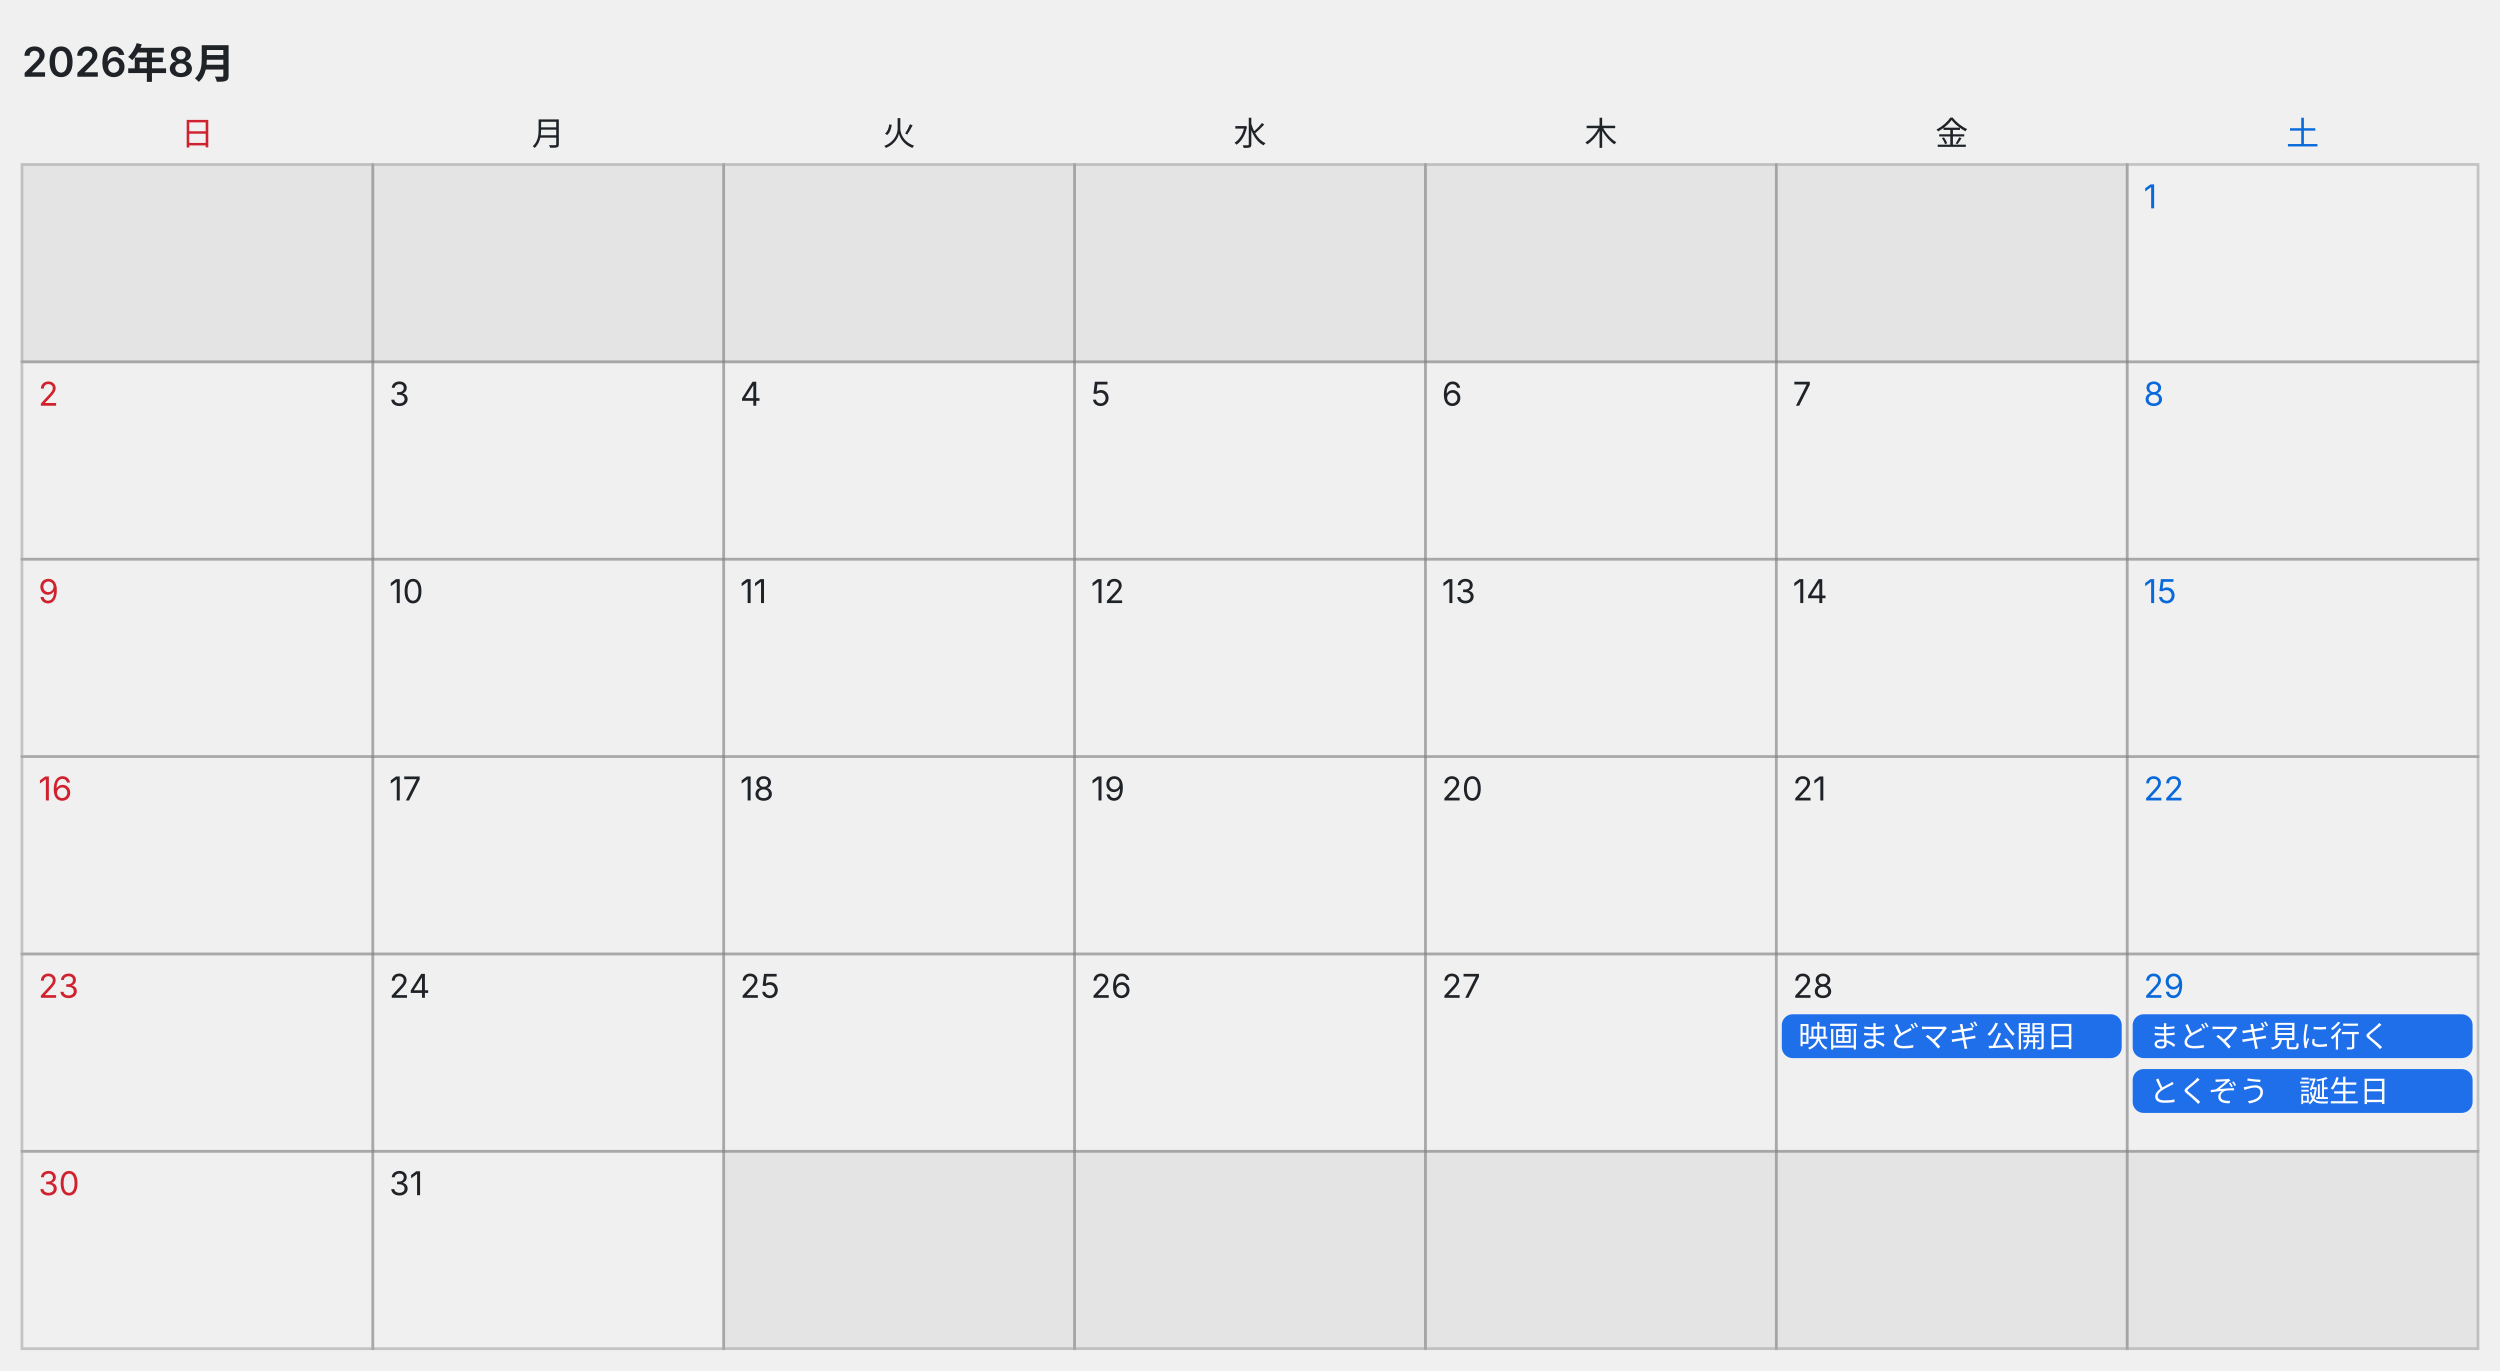
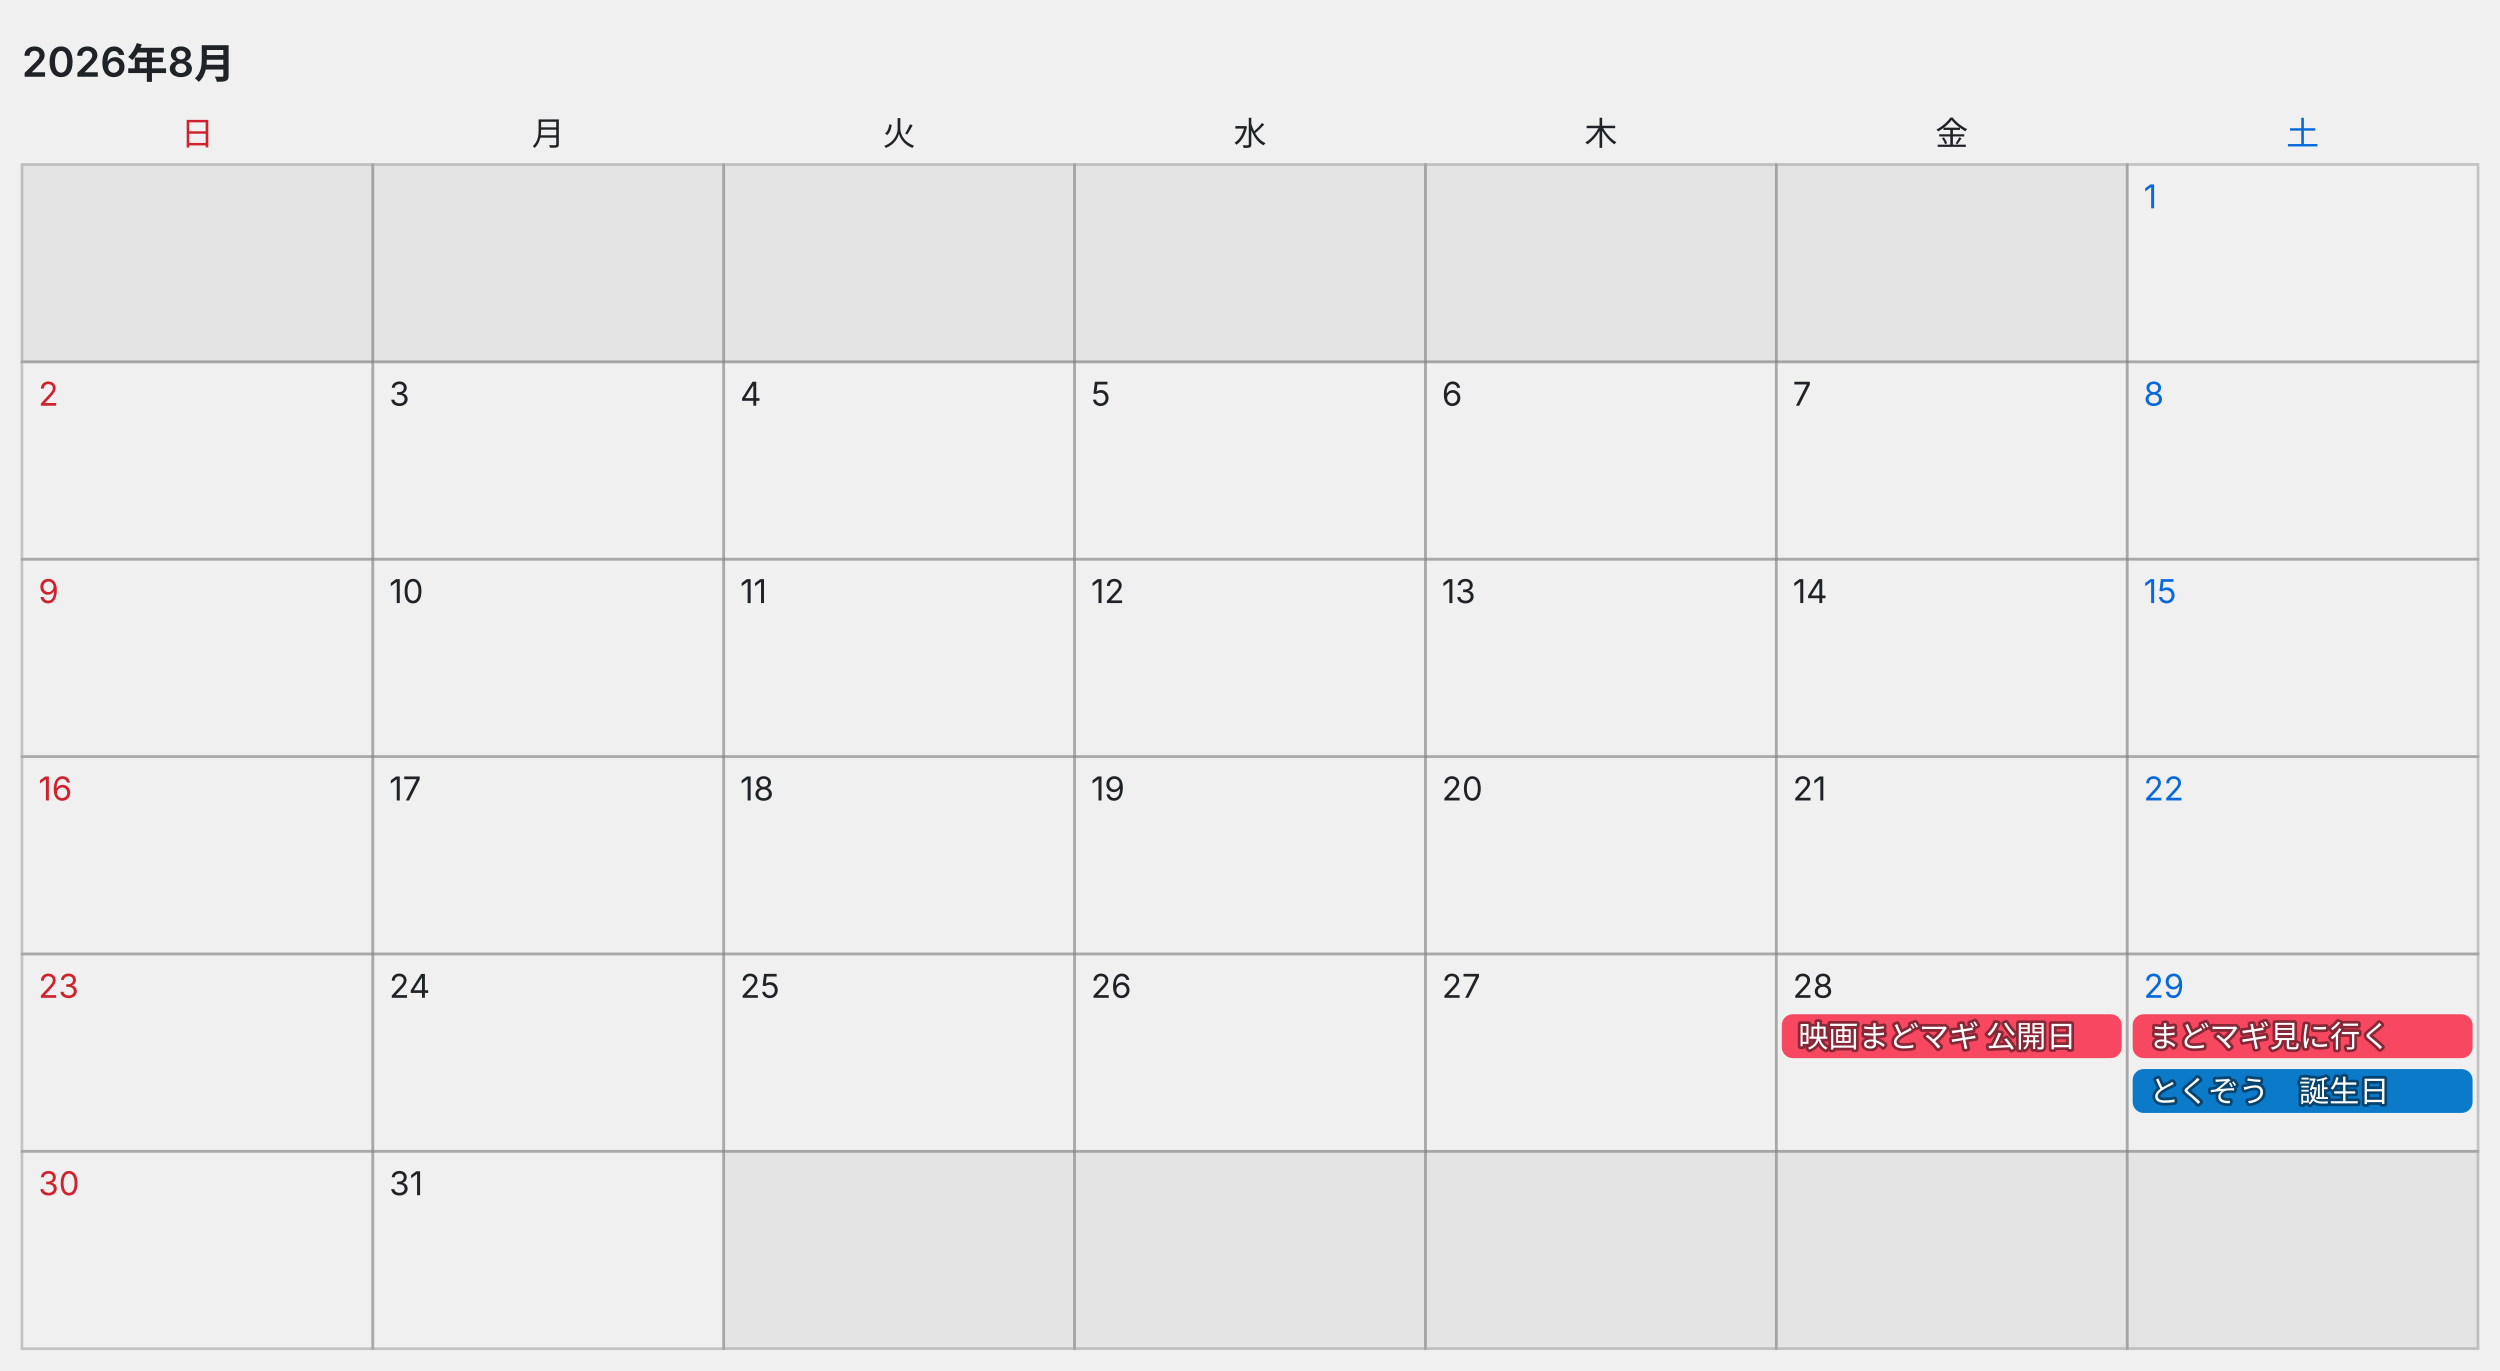
<svg xmlns="http://www.w3.org/2000/svg" width="912" height="500" viewBox="0 0 912 500" role="img" aria-label="カレンダー 2026年8月">
  <style>
  text { font-family: -apple-system, "Segoe UI", "Hiragino Sans", "Noto Sans JP", Meiryo, sans-serif; font-size: 12px; fill: #1f2328; }
  .title { font-size: 15px; font-weight: 600; }
  .cell { fill: none; stroke: #808080; stroke-opacity: 0.4; }
  .out { fill: #808080; fill-opacity: 0.1; stroke: #808080; stroke-opacity: 0.4; }
  .sat { fill: #0969da; }
  .sun { fill: #cf222e; }
-   .bar { fill: #1f6feb; }
-   .bar-text { font-size: 11px; fill: #ffffff; }
+   .bar-text { font-size: 11px; fill: #ffffff; paint-order: stroke; stroke: #000000; stroke-opacity: 0.45; stroke-width: 2px; stroke-linejoin: round; }
  @media (prefers-color-scheme: dark) {
    text { fill: #e6edf3; }
    .sat { fill: #4493f8; }
    .sun { fill: #f85149; }
  }
</style>
  <text x="8" y="28" class="title">2026年8月</text>
  <text x="72" y="53" text-anchor="middle" class="sun">日</text>
  <text x="200" y="53" text-anchor="middle">月</text>
  <text x="328" y="53" text-anchor="middle">火</text>
  <text x="456" y="53" text-anchor="middle">水</text>
  <text x="584" y="53" text-anchor="middle">木</text>
  <text x="712" y="53" text-anchor="middle">金</text>
  <text x="840" y="53" text-anchor="middle" class="sat">土</text>
  <rect x="8" y="60" width="128" height="72" class="out" />
  <rect x="136" y="60" width="128" height="72" class="out" />
  <rect x="264" y="60" width="128" height="72" class="out" />
  <rect x="392" y="60" width="128" height="72" class="out" />
  <rect x="520" y="60" width="128" height="72" class="out" />
  <rect x="648" y="60" width="128" height="72" class="out" />
  <rect x="776" y="60" width="128" height="72" class="cell" />
  <text x="782" y="76" class="sat">1</text>
  <rect x="8" y="132" width="128" height="72" class="cell" />
  <text x="14" y="148" class="sun">2</text>
  <rect x="136" y="132" width="128" height="72" class="cell" />
  <text x="142" y="148">3</text>
  <rect x="264" y="132" width="128" height="72" class="cell" />
  <text x="270" y="148">4</text>
  <rect x="392" y="132" width="128" height="72" class="cell" />
  <text x="398" y="148">5</text>
  <rect x="520" y="132" width="128" height="72" class="cell" />
  <text x="526" y="148">6</text>
  <rect x="648" y="132" width="128" height="72" class="cell" />
  <text x="654" y="148">7</text>
  <rect x="776" y="132" width="128" height="72" class="cell" />
  <text x="782" y="148" class="sat">8</text>
  <rect x="8" y="204" width="128" height="72" class="cell" />
  <text x="14" y="220" class="sun">9</text>
  <rect x="136" y="204" width="128" height="72" class="cell" />
  <text x="142" y="220">10</text>
  <rect x="264" y="204" width="128" height="72" class="cell" />
  <text x="270" y="220">11</text>
  <rect x="392" y="204" width="128" height="72" class="cell" />
  <text x="398" y="220">12</text>
  <rect x="520" y="204" width="128" height="72" class="cell" />
  <text x="526" y="220">13</text>
  <rect x="648" y="204" width="128" height="72" class="cell" />
  <text x="654" y="220">14</text>
  <rect x="776" y="204" width="128" height="72" class="cell" />
  <text x="782" y="220" class="sat">15</text>
  <rect x="8" y="276" width="128" height="72" class="cell" />
  <text x="14" y="292" class="sun">16</text>
  <rect x="136" y="276" width="128" height="72" class="cell" />
  <text x="142" y="292">17</text>
  <rect x="264" y="276" width="128" height="72" class="cell" />
  <text x="270" y="292">18</text>
  <rect x="392" y="276" width="128" height="72" class="cell" />
  <text x="398" y="292">19</text>
  <rect x="520" y="276" width="128" height="72" class="cell" />
  <text x="526" y="292">20</text>
  <rect x="648" y="276" width="128" height="72" class="cell" />
  <text x="654" y="292">21</text>
  <rect x="776" y="276" width="128" height="72" class="cell" />
  <text x="782" y="292" class="sat">22</text>
  <rect x="8" y="348" width="128" height="72" class="cell" />
  <text x="14" y="364" class="sun">23</text>
  <rect x="136" y="348" width="128" height="72" class="cell" />
  <text x="142" y="364">24</text>
  <rect x="264" y="348" width="128" height="72" class="cell" />
  <text x="270" y="364">25</text>
  <rect x="392" y="348" width="128" height="72" class="cell" />
  <text x="398" y="364">26</text>
  <rect x="520" y="348" width="128" height="72" class="cell" />
  <text x="526" y="364">27</text>
  <rect x="648" y="348" width="128" height="72" class="cell" />
  <text x="654" y="364">28</text>
  <rect x="776" y="348" width="128" height="72" class="cell" />
  <text x="782" y="364" class="sat">29</text>
  <svg x="650" y="370" width="124" height="16">
-     <rect width="124" height="16" rx="4" class="bar" />
+     <rect width="124" height="16" rx="4" class="bar" fill="#f74761" />
    <text x="6" y="12" class="bar-text">映画まどマギ 公開日</text>
  </svg>
  <svg x="778" y="370" width="124" height="16">
-     <rect width="124" height="16" rx="4" class="bar" />
+     <rect width="124" height="16" rx="4" class="bar" fill="#f74761" />
    <text x="6" y="12" class="bar-text">まどマギ見に行く</text>
  </svg>
  <svg x="778" y="390" width="124" height="16">
-     <rect width="124" height="16" rx="4" class="bar" />
+     <rect width="124" height="16" rx="4" class="bar" fill="#0b7ac8" />
    <text x="6" y="12" class="bar-text">とくぞう　誕生日</text>
  </svg>
  <rect x="8" y="420" width="128" height="72" class="cell" />
  <text x="14" y="436" class="sun">30</text>
  <rect x="136" y="420" width="128" height="72" class="cell" />
  <text x="142" y="436">31</text>
  <rect x="264" y="420" width="128" height="72" class="out" />
  <rect x="392" y="420" width="128" height="72" class="out" />
  <rect x="520" y="420" width="128" height="72" class="out" />
  <rect x="648" y="420" width="128" height="72" class="out" />
  <rect x="776" y="420" width="128" height="72" class="out" />
</svg>
